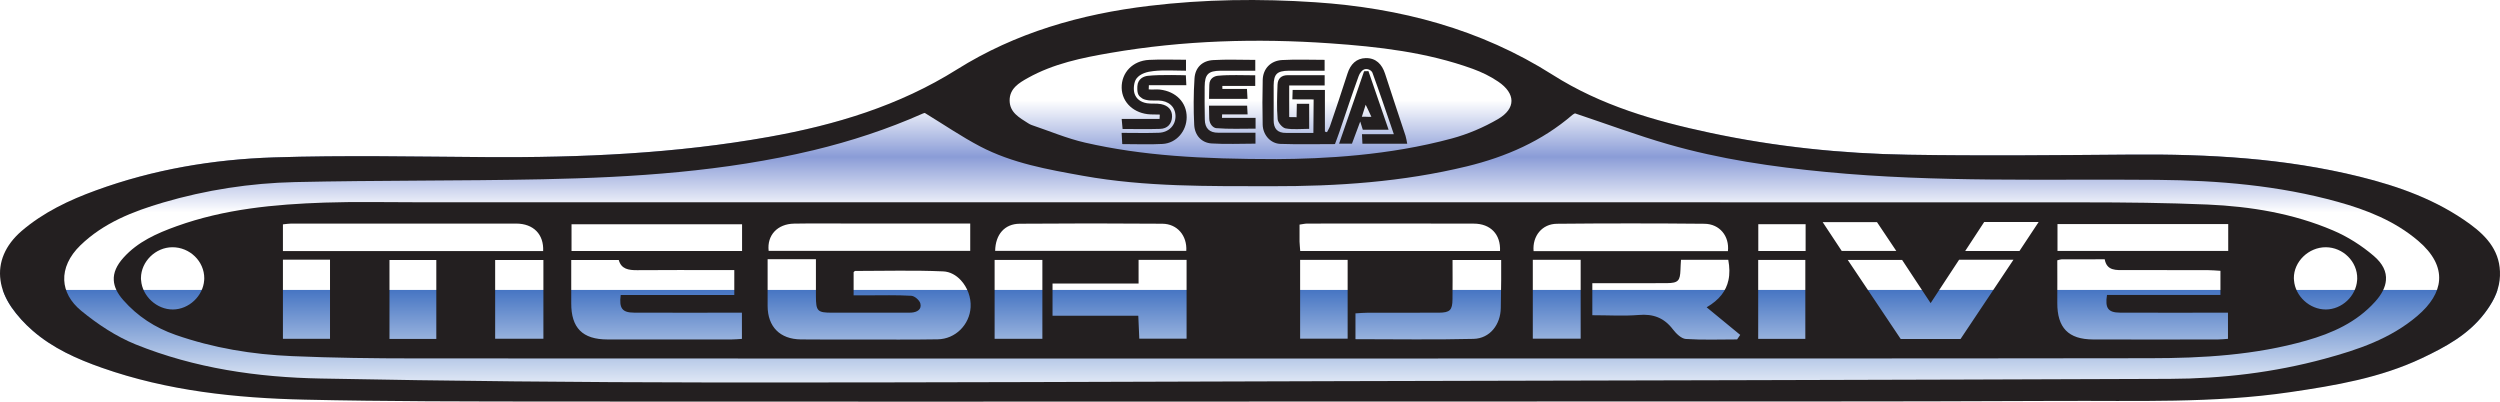
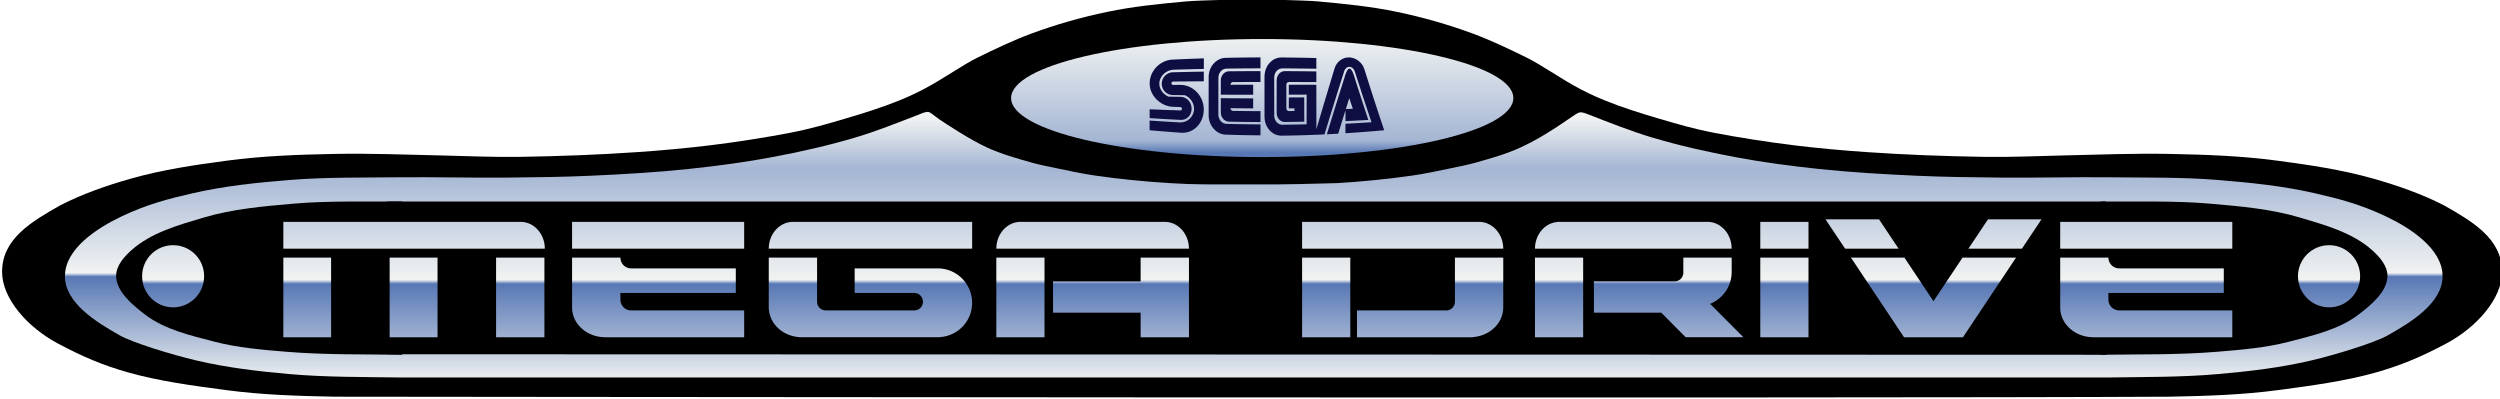
- <svg xmlns="http://www.w3.org/2000/svg" width="600" height="96.396" version="1.1" id="svg33">
-   <defs id="defs21">
-     <linearGradient id="a" x2="1" gradientTransform="matrix(0,-46.39146,46.39146,0,200,46.39177)" gradientUnits="userSpaceOnUse">
-       <stop offset="0" stop-color="#fff" id="stop2" />
-       <stop offset=".267" stop-color="#fff" id="stop4" />
-       <stop offset=".459" stop-color="#8a9cd7" id="stop6" />
-       <stop offset=".654" stop-color="#fff" id="stop8" />
-       <stop offset="1" stop-color="#fff" id="stop10" />
+ <svg xmlns="http://www.w3.org/2000/svg" version="1.1" id="Layer_1" x="0px" y="0px" width="566.932px" height="90.32px" viewBox="0 0 566.932 90.32" enable-background="new 0 0 566.932 90.32" xml:space="preserve">
+   <g>
+     <g id="layer3">
+       <g id="g7132">
+ 		</g>
+       <g id="g7132-3" transform="matrix(-1,0,0,1,572.246,1.3299167e-4)">
+         <path id="path6288-1-5" d="     M80.218,89.959c-8.256-0.161-16.444-0.408-24.631-1.503c-7.381-0.984-15.09-1.993-22.254-4.029     c-5.428-1.542-10.057-3.437-15.895-6.56C10.606,74.213,4.836,67.724,4.842,61.628c0.009-7.51,6.74-11.396,13.125-15.035     c5.015-2.585,10.609-4.529,16.037-6.073c7.162-2.034,14.406-3.098,21.787-4.083c8.185-1.094,16.168-1.369,24.424-1.533     c7.857-0.154,16.084,0.158,23.941,0.341c6.061,0.141,11.971,0.417,18.031,0.325c8.963-0.136,17.987-0.469,26.934-1.09     c5.355-0.373,10.818-0.862,16.148-1.512c6.055-0.736,12.965-1.829,18.1-2.821c5.135-0.994,8.492-2.026,12.68-3.248     c4.125-1.204,8.322-2.533,12.31-4.142c2.503-1.011,4.806-2.127,7.156-3.453c1.816-1.023,3.677-2.238,5.465-3.313     c1.684-1.014,3.26-2.046,5.022-2.91c4.022-1.968,8.088-3.931,12.291-5.48c5.604-2.066,11.256-3.669,17.103-4.896     c5.938-1.246,12.016-1.843,18.058-2.393c3.056-0.275,14.854-0.49,14.854-0.49s11.802,0.215,14.854,0.49     c6.042,0.548,12.119,1.146,18.058,2.393c5.847,1.228,11.498,2.829,17.103,4.896c4.202,1.551,8.269,3.515,12.291,5.48     c1.764,0.863,3.34,1.896,5.022,2.909c1.789,1.076,3.646,2.291,5.465,3.314c2.354,1.324,4.654,2.442,7.158,3.453     c3.985,1.607,8.184,2.938,12.31,4.142c4.187,1.222,7.543,2.254,12.679,3.248c5.135,0.993,12.044,2.085,18.1,2.821     c5.33,0.647,10.793,1.139,16.149,1.512c8.944,0.621,17.968,0.954,26.933,1.09c6.062,0.092,11.971-0.186,18.03-0.325     c7.858-0.183,16.084-0.495,23.943-0.341c8.256,0.164,16.238,0.439,24.424,1.533c7.381,0.986,14.624,2.049,21.787,4.083     c5.426,1.542,11.023,3.488,16.038,6.073c6.385,3.642,13.116,7.525,13.124,15.035c0.005,6.097-5.766,12.585-12.597,16.239     c-5.837,3.123-10.468,5.018-15.894,6.56c-7.164,2.036-14.874,3.045-22.255,4.029c-8.186,1.095-16.374,1.342-24.629,1.503     C496.397,89.959,151.142,90.368,80.218,89.959L80.218,89.959z" />
+       </g>
+     </g>
+     <g id="layer4">
+       <g id="g7132-3-9" transform="matrix(-0.7864431,0,0,0.7864431,465.5962,16.7987)">
+ 		</g>
+       <linearGradient id="path6288-1-5-9-9_1_" gradientUnits="userSpaceOnUse" x1="284.45" y1="-415.988" x2="284.45" y2="-475.994" gradientTransform="matrix(1 0 0 -1 -0.1348 -389.2554)">
+         <stop offset="0" style="stop-color:#F1F3F2" />
+         <stop offset="0.194" style="stop-color:#A4B5D3" />
+         <stop offset="0.586" style="stop-color:#F1F3F2" />
+         <stop offset="0.6" style="stop-color:#5878B5" />
+         <stop offset="1" style="stop-color:#F1F3F2" />
+       </linearGradient>
+       <path id="path6288-1-5-9-9" fill="url(#path6288-1-5-9-9_1_)" d="    M265.309,41.527c-5.688-0.354-11.369-0.9-17.009-1.721c-2.925-0.427-5.817-1.055-8.712-1.657c-1.859-0.387-3.73-0.742-5.561-1.257    c-3.459-0.974-6.947-1.953-10.215-3.45c-3.813-1.746-9.41-5.425-10.83-6.402c-1.42-0.979-1.996-1.67-2.604-1.671    c-0.753,0.024-1.433,0.39-2.233,0.697c-4.707,1.814-9.4,3.699-14.236,5.138c-6.178,1.835-12.483,3.243-18.816,4.436    c-6.262,1.178-12.591,2.008-18.928,2.676c-7.372,0.774-14.779,1.199-22.184,1.537c-6.226,0.285-12.458,0.354-18.69,0.415    c-8.47,0.083-16.94-0.155-25.411-0.062c-8.062,0.091-16.143-0.044-24.179,0.604c-7.37,0.596-14.771,1.353-21.977,3.007    c-5.555,1.275-10.329,2.483-16.251,5.306c-5.47,2.604-12.708,7.281-12.746,13.461c-0.038,6.116,7.126,10.469,12.45,13.479    c2.818,1.594,11.498,4.311,17.459,5.708c6.875,1.611,13.932,2.436,20.966,3.055c8.415,0.739,16.884,0.649,25.331,0.779h386.767    c8.446-0.13,16.916-0.04,25.33-0.779c7.034-0.619,14.092-1.44,20.967-3.055c5.961-1.397,14.641-4.114,17.459-5.708    c5.324-3.01,12.487-7.36,12.451-13.479c-0.039-6.18-7.275-10.854-12.746-13.461c-5.922-2.82-10.695-4.028-16.25-5.306    c-7.207-1.654-14.607-2.412-21.979-3.007c-8.033-0.647-16.115-0.514-24.176-0.604c-8.471-0.096-16.941,0.145-25.412,0.062    c-6.229-0.063-12.465-0.13-18.688-0.415c-7.406-0.338-14.813-0.762-22.185-1.537c-6.338-0.667-12.666-1.498-18.93-2.676    c-6.332-1.191-12.64-2.601-18.814-4.437c-4.836-1.438-9.528-3.319-14.237-5.137c-0.802-0.309-1.734-0.729-2.284-0.561    c-0.509,0.086-1.69,0.94-2.55,1.533c-3.455,2.379-7.021,4.656-10.832,6.402c-3.269,1.498-6.757,2.478-10.216,3.45    c-1.829,0.515-3.698,0.87-5.56,1.257c-2.896,0.604-5.788,1.23-8.714,1.657c-5.639,0.819-11.318,1.364-17.007,1.721    c-14.104,0.403-16.633,0.291-19.963,0.287C273.87,41.806,271.347,41.903,265.309,41.527L265.309,41.527z" />
+       <linearGradient id="path7243_1_" gradientUnits="userSpaceOnUse" x1="1.764" y1="261.543" x2="1.764" y2="259.414" gradientTransform="matrix(2.5123 0 0 -12.4474 281.8071 3263.649)">
+         <stop offset="0" style="stop-color:#F1F3F2" />
+         <stop offset="0.898" style="stop-color:#A4B5D3" />
+         <stop offset="1" style="stop-color:#5878B5" />
+       </linearGradient>
+       <path id="path7243" fill="url(#path7243_1_)" d="    M343.188,22.236c0,7.391-25.497,13.383-56.951,13.383c-31.451,0-56.949-5.992-56.949-13.383l0,0    c0-7.393,25.498-13.385,56.949-13.385C317.689,8.851,343.188,14.843,343.188,22.236z" />
+     </g>
+     <g id="layer7">
+       <path id="path6288-1-5-9-9-4" d="M91.21,80.453    c-8.445-0.129-17.579,0.039-26.329-0.688c-5.462-0.454-10.98-0.904-16.284-2.293c-5.424-1.419-11.206-2.718-15.668-6.11    c-2.922-2.225-6.594-5.285-6.594-8.827c0-2.274,1.791-4.304,3.475-5.805c4.464-3.979,10.615-5.685,16.348-7.388    c6.58-1.957,13.513-2.559,20.352-3.153c8.204-0.715,16.64-0.402,24.701-0.493" />
+       <path id="path6288-1-5-9-9-4-4" d="M476.417,80.453    c8.447-0.129,17.658,0.041,26.447-0.688c5.463-0.454,10.981-0.904,16.285-2.293c5.424-1.419,11.206-2.718,15.666-6.11    c2.926-2.225,6.596-5.285,6.596-8.827c0-2.274-1.791-4.304-3.476-5.805c-4.463-3.979-10.612-5.685-16.346-7.388    c-6.582-1.957-13.514-2.56-20.353-3.153c-8.242-0.718-16.759-0.402-24.82-0.493" />
+       <polygon id="rect7309" points="87.73,45.695 477.581,45.703 477.581,80.453 88.291,80.333   " />
+     </g>
+     <g id="path16-1">
+       <path fill="#0F0E43" d="M302.592,15.683c-0.369,1.215-0.74,2.438-1.108,3.667c-0.371,1.229-0.742,2.465-1.112,3.708    C300,24.3,299.63,25.546,299.259,26.8c-0.369,1.253-0.74,2.511-1.111,3.772c0.186-0.008,0.367-0.016,0.552-0.021    c0.183-0.008,0.364-0.016,0.55-0.022c0.183-0.009,0.364-0.017,0.548-0.025c0.184-0.008,0.367-0.017,0.551-0.024    c0.372-1.212,0.743-2.419,1.114-3.62c0.372-1.199,0.743-2.396,1.114-3.583c0.371-1.188,0.742-2.369,1.112-3.543    c0.371-1.174,0.742-2.341,1.113-3.5c0.04-0.158,0.103-0.308,0.18-0.438c0.078-0.132,0.173-0.248,0.278-0.343    c0.107-0.097,0.229-0.171,0.354-0.221c0.132-0.049,0.269-0.073,0.412-0.069c0.146,0.005,0.284,0.038,0.414,0.096    c0.129,0.057,0.252,0.139,0.356,0.239c0.107,0.101,0.204,0.221,0.281,0.354c0.078,0.133,0.138,0.283,0.18,0.44    c0.313,0.979,0.629,1.953,0.943,2.919c0.313,0.967,0.628,1.927,0.94,2.879c0.313,0.953,0.629,1.899,0.942,2.839    c0.313,0.938,0.629,1.869,0.942,2.794c-0.492,0.03-0.986,0.063-1.479,0.093c-0.492,0.03-0.984,0.061-1.479,0.089    c-0.492,0.027-0.984,0.056-1.479,0.083c-0.492,0.025-0.986,0.052-1.479,0.076c0,0.181,0,0.358,0,0.539c0,0.18,0,0.356,0,0.537    c0,0.179,0,0.357,0,0.538c0,0.18,0,0.358,0,0.539c0.733-0.047,1.469-0.097,2.2-0.148c0.732-0.051,1.468-0.105,2.199-0.162    c0.732-0.057,1.467-0.116,2.198-0.178c0.73-0.062,1.465-0.125,2.196-0.19c-0.37-1.093-0.741-2.199-1.111-3.315    c-0.371-1.117-0.74-2.245-1.111-3.386c-0.371-1.14-0.742-2.291-1.11-3.451c-0.371-1.162-0.743-2.333-1.114-3.517    c-0.106-0.392-0.271-0.757-0.485-1.093c-0.217-0.333-0.479-0.632-0.781-0.887c-0.301-0.253-0.641-0.46-1.006-0.609    c-0.364-0.15-0.758-0.24-1.166-0.259c-0.405-0.019-0.797,0.037-1.162,0.158c-0.362,0.119-0.7,0.303-1.002,0.539    c-0.299,0.237-0.563,0.526-0.776,0.858C302.866,14.906,302.7,15.28,302.592,15.683L302.592,15.683L302.592,15.683L302.592,15.683    L302.592,15.683z M305.206,24.725c0.063-0.207,0.129-0.415,0.192-0.622c0.064-0.207,0.13-0.414,0.194-0.62    c0.063-0.206,0.128-0.413,0.192-0.619c0.063-0.206,0.13-0.412,0.194-0.617c0.066,0.204,0.136,0.407,0.203,0.608    c0.067,0.204,0.136,0.406,0.202,0.607c0.068,0.202,0.136,0.404,0.204,0.606c0.066,0.201,0.135,0.403,0.202,0.604    c-0.132,0.005-0.265,0.009-0.396,0.013c-0.133,0.004-0.267,0.01-0.398,0.014s-0.266,0.008-0.396,0.012    S305.338,24.721,305.206,24.725z M304.88,17.639c-0.332,1.044-0.664,2.096-0.996,3.151c-0.331,1.059-0.663,2.12-0.994,3.188    c-0.332,1.067-0.664,2.144-0.998,3.222c-0.33,1.079-0.662,2.163-0.994,3.25c0.216-0.012,0.429-0.021,0.645-0.032    c0.214-0.011,0.428-0.021,0.642-0.032c0.216-0.013,0.431-0.022,0.646-0.036c0.214-0.013,0.428-0.023,0.643-0.037    c0.138-0.446,0.274-0.893,0.412-1.336c0.139-0.444,0.273-0.89,0.413-1.331c0.136-0.441,0.272-0.884,0.409-1.323    c0.137-0.44,0.272-0.881,0.412-1.319c0,0.206,0,0.411,0,0.616c0,0.206,0,0.411,0,0.616c0,0.204,0,0.409,0,0.614s0,0.411,0,0.616    c0.433-0.021,0.862-0.041,1.296-0.063c0.431-0.021,0.862-0.043,1.293-0.065c0.432-0.022,0.862-0.046,1.294-0.069    s0.861-0.048,1.294-0.073c-0.257-0.774-0.513-1.555-0.771-2.339c-0.257-0.783-0.513-1.572-0.77-2.365    c-0.256-0.794-0.513-1.593-0.769-2.396c-0.259-0.804-0.515-1.609-0.771-2.423c-0.039-0.135-0.097-0.334-0.172-0.557    c-0.073-0.225-0.164-0.471-0.267-0.7c-0.104-0.229-0.216-0.444-0.341-0.604c-0.121-0.158-0.254-0.26-0.392-0.265    c-0.138-0.004-0.271,0.09-0.395,0.242c-0.122,0.153-0.237,0.362-0.34,0.591c-0.103,0.229-0.189,0.475-0.266,0.697    C304.975,17.302,304.917,17.502,304.88,17.639L304.88,17.639L304.88,17.639L304.88,17.639L304.88,17.639L304.88,17.639    L304.88,17.639L304.88,17.639L304.88,17.639z M290.797,15.507c0.645,0.003,1.285,0.007,1.93,0.012    c0.644,0.005,1.283,0.012,1.928,0.019c0.643,0.006,1.284,0.015,1.928,0.021c0.645,0.008,1.285,0.019,1.929,0.026    c0-0.201-0.001-0.403-0.001-0.606c0-0.201,0-0.403,0-0.606s0-0.404,0-0.607c-0.001-0.203-0.001-0.404,0-0.607    c-0.658-0.017-1.315-0.031-1.975-0.045c-0.657-0.015-1.314-0.025-1.976-0.036c-0.655-0.011-1.313-0.021-1.973-0.026    c-0.659-0.009-1.315-0.015-1.976-0.02c-0.531-0.003-1.039,0.115-1.5,0.334c-0.463,0.217-0.877,0.534-1.226,0.928    c-0.351,0.394-0.632,0.861-0.827,1.382c-0.193,0.52-0.303,1.091-0.303,1.688c0,0.758,0,1.515,0,2.272c0,0.757,0,1.515,0,2.271    s0,1.515,0,2.272c0,0.757,0,1.516,0,2.271c-0.001,0.6,0.107,1.169,0.303,1.688c0.195,0.521,0.479,0.986,0.828,1.379    c0.348,0.392,0.762,0.708,1.227,0.925c0.459,0.217,0.969,0.333,1.5,0.326c0.658-0.008,1.316-0.02,1.977-0.03    c0.658-0.014,1.315-0.028,1.976-0.046c0.658-0.019,1.314-0.038,1.975-0.061c0.657-0.021,1.314-0.048,1.976-0.074    c0-0.944,0-1.89,0-2.834c-0.002-0.944-0.002-1.891-0.003-2.834c0.001-0.944,0-1.89,0-2.833s-0.001-1.89-0.001-2.833    c-0.521-0.001-1.041-0.002-1.563-0.002c-0.521-0.001-1.039-0.002-1.562-0.003c-0.52,0-1.039-0.001-1.559-0.001    c-0.521,0-1.041-0.001-1.563-0.001c0,0.188,0,0.377,0,0.564c0,0.188,0,0.377,0,0.565c0,0.188,0,0.378,0,0.565    c0.002,0.188,0,0.377,0,0.564c0.336,0,0.675-0.002,1.011-0.003s0.674-0.002,1.011-0.004c0.336-0.001,0.672-0.002,1.008-0.004    s0.672-0.004,1.008-0.006c0.001,0.562,0.001,1.122,0.001,1.683c0.001,0.562,0,1.121,0,1.683c0,0.561,0.001,1.121,0.001,1.681    c0,0.562,0.001,1.121,0.001,1.683c-0.459,0.013-0.916,0.022-1.376,0.033c-0.46,0.01-0.919,0.02-1.378,0.026    s-0.917,0.016-1.377,0.021c-0.459,0.007-0.918,0.013-1.377,0.018c-0.254,0.003-0.495-0.053-0.715-0.154    c-0.222-0.104-0.418-0.253-0.582-0.438c-0.165-0.187-0.302-0.408-0.394-0.654c-0.094-0.247-0.146-0.52-0.146-0.804    c0-0.724,0-1.446,0-2.168c0.001-0.724,0-1.445,0-2.168c0-0.724,0-1.446,0-2.17c0.001-0.723,0.001-1.445,0.001-2.168    c0-0.283,0.049-0.557,0.143-0.803c0.092-0.247,0.229-0.469,0.394-0.654c0.166-0.188,0.36-0.337,0.582-0.44    C290.301,15.562,290.542,15.504,290.797,15.507z M292.268,22.099c0,0.206,0,0.412,0,0.618c0,0.205,0,0.411,0,0.617    s0,0.412,0,0.618s0,0.412,0,0.619c0.106-0.001,0.215-0.002,0.321-0.003s0.214-0.001,0.32-0.003    c0.105-0.001,0.215-0.002,0.32-0.003s0.214-0.001,0.318-0.003c0,0.053,0.001,0.104,0,0.153c0,0.053,0.001,0.104,0.001,0.154    s0,0.104,0,0.152c0,0.054,0,0.104,0,0.155c-0.105,0.001-0.213,0.003-0.319,0.004c-0.105,0.001-0.215,0.002-0.32,0.003    c-0.106,0.001-0.214,0.002-0.32,0.003s-0.215,0.002-0.321,0.003c-0.076,0.001-0.147-0.017-0.215-0.047    c-0.066-0.029-0.126-0.076-0.177-0.131c-0.05-0.057-0.088-0.122-0.119-0.196c-0.026-0.073-0.042-0.153-0.042-0.239    c0-0.446,0-0.894,0-1.34s0-0.894-0.001-1.34c0-0.445,0-0.894,0-1.34c0-0.445,0-0.894,0-1.34c0.001-0.085,0.017-0.166,0.042-0.239    c0.03-0.073,0.068-0.141,0.119-0.196s0.109-0.102,0.177-0.133c0.065-0.03,0.138-0.049,0.216-0.048    c0.521,0.001,1.039,0.002,1.56,0.003c0.521,0,1.039,0.002,1.563,0.004c0.521,0.002,1.039,0.004,1.562,0.006    c0.521,0.002,1.039,0.004,1.56,0.007c0-0.202,0-0.403,0-0.605s0.001-0.403,0-0.605c0-0.203,0.001-0.405,0-0.606    c0-0.202,0-0.404,0-0.604c-0.597-0.009-1.191-0.016-1.791-0.021c-0.597-0.007-1.191-0.014-1.788-0.019s-1.192-0.011-1.791-0.015    c-0.597-0.004-1.191-0.008-1.789-0.012c-0.254-0.001-0.496,0.057-0.716,0.159c-0.22,0.104-0.418,0.254-0.585,0.439    c-0.167,0.187-0.301,0.407-0.395,0.655c-0.094,0.245-0.146,0.519-0.146,0.802c0,0.619,0,1.238,0,1.856c0,0.62,0,1.239,0,1.859    c-0.001,0.619-0.001,1.238,0,1.858c0.001,0.619,0,1.237,0,1.857c0,0.285,0.053,0.557,0.146,0.803    c0.094,0.247,0.228,0.468,0.395,0.653c0.168,0.187,0.366,0.335,0.586,0.438c0.221,0.103,0.463,0.157,0.717,0.154    c0.367-0.004,0.733-0.009,1.104-0.014c0.365-0.006,0.733-0.011,1.103-0.018c0.367-0.007,0.733-0.014,1.103-0.021    c0.367-0.007,0.735-0.016,1.104-0.023c0-0.459,0-0.917-0.001-1.377c0-0.459,0-0.919,0-1.378s0-0.918,0-1.378    c-0.001-0.459,0-0.918-0.001-1.377c-0.291,0.002-0.582,0.003-0.873,0.005c-0.289,0.002-0.582,0.003-0.871,0.005    c-0.291,0.003-0.582,0.004-0.873,0.005S292.559,22.098,292.268,22.099L292.268,22.099L292.268,22.099L292.268,22.099    L292.268,22.099z M278.13,15.557c0.644-0.008,1.285-0.017,1.929-0.021c0.644-0.007,1.284-0.013,1.928-0.019    c0.643-0.004,1.285-0.008,1.928-0.012c0.643-0.003,1.283-0.005,1.927-0.006c0-0.207,0-0.414,0-0.621s0-0.412,0-0.619    s0-0.413,0-0.621c0-0.207,0-0.414,0-0.62c-0.657,0.002-1.315,0.006-1.974,0.011c-0.657,0.005-1.315,0.012-1.973,0.021    c-0.658,0.008-1.315,0.017-1.975,0.027s-1.314,0.022-1.975,0.037c-0.531,0.011-1.039,0.144-1.5,0.369    c-0.461,0.227-0.875,0.548-1.224,0.938c-0.35,0.392-0.632,0.854-0.825,1.361c-0.195,0.509-0.307,1.063-0.306,1.646    c0,0.729,0,1.455,0,2.184s0,1.454-0.001,2.183c0,0.728,0,1.455,0,2.183c0,0.729,0,1.455-0.001,2.183    c0,0.583,0.108,1.14,0.304,1.649c0.193,0.514,0.478,0.979,0.825,1.375c0.349,0.396,0.765,0.727,1.226,0.958    c0.459,0.232,0.967,0.372,1.5,0.391c0.658,0.021,1.315,0.042,1.976,0.061c0.658,0.019,1.315,0.032,1.976,0.046    c0.656,0.013,1.314,0.023,1.975,0.031c0.658,0.009,1.316,0.015,1.975,0.019c0-0.207,0-0.414,0-0.619c0-0.207,0-0.414,0-0.62    c0-0.207,0.002-0.414,0.002-0.62c0-0.207,0-0.413,0-0.62c-0.644-0.002-1.285-0.007-1.929-0.014    c-0.644-0.006-1.287-0.015-1.929-0.024c-0.643-0.009-1.285-0.021-1.928-0.033c-0.645-0.014-1.287-0.028-1.93-0.045    c-0.253-0.007-0.492-0.07-0.713-0.18c-0.22-0.108-0.418-0.263-0.584-0.449c-0.166-0.188-0.3-0.411-0.393-0.655    c-0.094-0.244-0.146-0.512-0.146-0.792c0-0.701,0-1.401,0.001-2.104c0-0.701,0-1.401,0-2.104c0.001-0.701,0.001-1.401,0.001-2.104    s0.001-1.4,0-2.103c0-0.279,0.053-0.546,0.146-0.79c0.093-0.242,0.228-0.463,0.394-0.647c0.166-0.188,0.363-0.337,0.583-0.442    C277.635,15.619,277.877,15.561,278.13,15.557L278.13,15.557L278.13,15.557L278.13,15.557L278.13,15.557z M284.184,21.486    c0-0.189,0-0.379,0-0.567c0-0.189,0-0.379,0.002-0.566c0-0.188,0-0.379,0-0.567s0-0.378,0-0.566c-0.43,0-0.855,0-1.285,0    s-0.856,0.001-1.285,0.001c-0.428,0-0.855,0.001-1.283,0.001s-0.855,0-1.285,0.001c0-0.085,0.016-0.165,0.042-0.238    c0.028-0.073,0.069-0.139,0.119-0.194c0.05-0.057,0.108-0.102,0.175-0.132c0.066-0.031,0.141-0.05,0.215-0.051    c0.521-0.001,1.04-0.002,1.561-0.004c0.521,0,1.041-0.001,1.562-0.003c0.521,0,1.04-0.001,1.562-0.002    c0.521,0,1.039-0.001,1.561-0.001c-0.001-0.206-0.001-0.413-0.001-0.618c0.001-0.207,0.001-0.413,0.001-0.62    c0-0.206,0-0.412,0-0.618s0-0.412,0-0.618c-0.597,0.001-1.191,0.002-1.789,0.005c-0.597,0.002-1.191,0.006-1.79,0.01    c-0.597,0.004-1.192,0.007-1.791,0.013c-0.597,0.004-1.192,0.011-1.788,0.017c-0.254,0.003-0.494,0.063-0.715,0.167    c-0.22,0.104-0.417,0.256-0.583,0.441c-0.167,0.188-0.301,0.404-0.394,0.647c-0.094,0.243-0.146,0.511-0.146,0.79    c0,0.271,0,0.541,0,0.813c0,0.271,0,0.541,0,0.812s0,0.541,0,0.813c0,0.271,0,0.54,0,0.812c0.612,0.004,1.226,0.009,1.835,0.011    c0.611,0.003,1.225,0.006,1.834,0.009c0.611,0.003,1.225,0.004,1.836,0.006C282.962,21.483,283.572,21.485,284.184,21.486    L284.184,21.486L284.184,21.486L284.184,21.486L284.184,21.486z M284.184,22.312c0,0.188,0,0.379,0,0.567c0,0.189,0,0.379,0,0.567    s0.002,0.378,0,0.567c0,0.188,0.002,0.378,0,0.565c-0.429-0.002-0.855-0.004-1.285-0.008c-0.429-0.003-0.855-0.008-1.283-0.012    s-0.856-0.009-1.285-0.014c-0.428-0.005-0.855-0.01-1.285-0.016c0,0.085,0.016,0.165,0.042,0.238    c0.028,0.074,0.069,0.142,0.119,0.197c0.049,0.056,0.108,0.103,0.175,0.134c0.066,0.032,0.141,0.051,0.215,0.052    c0.521,0.007,1.04,0.014,1.561,0.02c0.521,0.007,1.041,0.012,1.563,0.017c0.52,0.005,1.04,0.009,1.563,0.012    c0.52,0.003,1.039,0.005,1.561,0.007c0,0.206,0,0.413,0,0.619s0,0.412,0,0.618s0,0.412,0,0.618s0,0.412,0,0.619    c-0.597-0.002-1.191-0.007-1.79-0.012c-0.598-0.005-1.192-0.012-1.791-0.02c-0.598-0.009-1.192-0.02-1.791-0.028    c-0.597-0.01-1.192-0.022-1.79-0.037c-0.253-0.006-0.492-0.068-0.713-0.177c-0.22-0.108-0.417-0.264-0.583-0.45    c-0.166-0.188-0.3-0.408-0.394-0.653c-0.092-0.245-0.145-0.514-0.145-0.793c0-0.271,0-0.541,0-0.812s0-0.541,0-0.812    c0-0.271,0-0.542,0-0.813s0-0.542,0-0.813c0.612,0.006,1.225,0.012,1.835,0.017c0.611,0.005,1.224,0.009,1.834,0.013    c0.612,0.003,1.226,0.008,1.835,0.011C282.961,22.308,283.572,22.311,284.184,22.312L284.184,22.312L284.184,22.312    L284.184,22.312L284.184,22.312L284.184,22.312L284.184,22.312L284.184,22.312L284.184,22.312z M265.324,24.97    c-0.385-0.016-0.771-0.03-1.155-0.045c-0.386-0.017-0.771-0.032-1.153-0.049c-0.388-0.016-0.771-0.032-1.156-0.049    c-0.383-0.017-0.771-0.034-1.154-0.051c0,0.167,0,0.335,0,0.503s0,0.335,0,0.503s0,0.335,0,0.503s0,0.335,0,0.502    c0.588,0.038,1.176,0.074,1.763,0.109c0.587,0.036,1.177,0.07,1.765,0.104c0.588,0.034,1.176,0.066,1.764,0.098    s1.176,0.063,1.764,0.091c0.008,0,0.016,0.001,0.021,0.001c0.009,0,0.016,0.001,0.022,0.001s0.017,0,0.022,0.002    c0.008,0,0.016,0.001,0.023,0.001c0.33,0.003,0.646-0.063,0.93-0.188c0.285-0.127,0.543-0.31,0.758-0.538    c0.216-0.229,0.389-0.507,0.509-0.813c0.12-0.308,0.188-0.646,0.188-1.006c0-0.365-0.069-0.716-0.194-1.036    c-0.125-0.319-0.306-0.609-0.53-0.854c-0.223-0.244-0.488-0.44-0.785-0.579c-0.296-0.138-0.621-0.216-0.964-0.222    c-0.231-0.003-0.464-0.006-0.694-0.01c-0.232-0.003-0.465-0.007-0.696-0.011c-0.232-0.003-0.464-0.007-0.696-0.01    c-0.23-0.003-0.463-0.007-0.693-0.012c-0.281-0.114-0.553-0.272-0.801-0.467c-0.248-0.193-0.472-0.421-0.66-0.676    c-0.189-0.255-0.346-0.536-0.453-0.836c-0.105-0.299-0.166-0.617-0.166-0.947c0-0.424,0.097-0.831,0.268-1.204    c0.171-0.371,0.415-0.709,0.712-0.999c0.297-0.288,0.646-0.525,1.024-0.695c0.38-0.169,0.789-0.271,1.207-0.283    c0.574-0.019,1.146-0.033,1.721-0.05c0.574-0.017,1.146-0.031,1.721-0.046c0.574-0.016,1.146-0.028,1.721-0.041    c0.574-0.014,1.146-0.025,1.722-0.037c0-0.199,0-0.397,0-0.599c0-0.198,0-0.398,0-0.6c0-0.199,0-0.398,0-0.599    c0-0.201,0-0.398,0-0.601c-0.597,0.02-1.193,0.039-1.79,0.062c-0.596,0.021-1.193,0.044-1.79,0.067    c-0.597,0.022-1.192,0.048-1.79,0.075c-0.598,0.025-1.193,0.053-1.789,0.082c-0.709,0.033-1.383,0.218-1.997,0.514    c-0.612,0.297-1.167,0.707-1.631,1.196c-0.465,0.489-0.84,1.059-1.101,1.682c-0.26,0.622-0.402,1.299-0.402,2.003    c0,0.707,0.154,1.381,0.432,1.998c0.276,0.617,0.676,1.181,1.163,1.661c0.486,0.48,1.063,0.882,1.692,1.167    c0.632,0.287,1.316,0.458,2.025,0.481c0-0.002,0-0.004,0-0.006s0-0.005,0-0.007c0-0.003,0-0.005,0-0.008c0-0.001,0-0.003,0-0.005    c0,0.002,0.002,0.004,0.004,0.006s0.002,0.004,0.004,0.008c0,0.002,0.002,0.004,0.004,0.006c0,0.002,0.002,0.004,0.002,0.006    c0.137,0.005,0.271,0.01,0.41,0.014c0.135,0.004,0.271,0.009,0.407,0.013c0.138,0.005,0.273,0.009,0.41,0.013    c0.136,0.005,0.272,0.01,0.409,0.014c0.049,0.001,0.098,0.014,0.141,0.033c0.043,0.021,0.084,0.051,0.116,0.085    c0.033,0.036,0.062,0.079,0.079,0.125c0.02,0.047,0.029,0.099,0.029,0.152c0,0.053-0.012,0.104-0.03,0.149    c-0.021,0.045-0.045,0.087-0.079,0.12s-0.072,0.062-0.117,0.079c-0.043,0.019-0.091,0.026-0.141,0.024    c-0.195-0.008-0.391-0.015-0.586-0.021c-0.195-0.009-0.391-0.016-0.586-0.022c-0.195-0.006-0.391-0.014-0.586-0.021    C265.714,24.986,265.52,24.977,265.324,24.97L265.324,24.97L265.324,24.97L265.324,24.97L265.324,24.97L265.324,24.97    L265.324,24.97L265.324,24.97L265.324,24.97z M268.359,18.473c0.387-0.003,0.771-0.007,1.158-0.011    c0.387-0.003,0.771-0.006,1.157-0.009c0.388-0.003,0.772-0.006,1.159-0.009c0.385-0.003,0.771-0.007,1.158-0.009    c0-0.184,0-0.365,0-0.548c0-0.184,0-0.367,0-0.55s0-0.366,0-0.549c0-0.182,0-0.365,0-0.548c-0.59,0.01-1.178,0.021-1.766,0.031    c-0.591,0.012-1.18,0.022-1.768,0.036c-0.589,0.014-1.178,0.025-1.766,0.041c-0.59,0.016-1.178,0.028-1.767,0.044    c-0.008,0-0.016,0.001-0.022,0c-0.008,0-0.017,0-0.023,0.001c-0.008,0-0.016,0-0.023,0c-0.006,0-0.017,0-0.022,0    c-0.331,0.021-0.646,0.108-0.933,0.251c-0.285,0.143-0.541,0.337-0.756,0.569c-0.215,0.233-0.39,0.507-0.51,0.81    c-0.119,0.299-0.186,0.623-0.186,0.966c0,0.352,0.068,0.684,0.193,0.986s0.308,0.578,0.53,0.811    c0.226,0.231,0.491,0.421,0.788,0.555c0.296,0.132,0.623,0.209,0.965,0.214c0.232,0.002,0.465,0.006,0.696,0.008    c0.231,0.003,0.463,0.006,0.694,0.009s0.465,0.006,0.697,0.008c0.23,0.002,0.463,0.005,0.693,0.008    c0.281,0.117,0.553,0.28,0.799,0.481c0.248,0.2,0.473,0.439,0.661,0.708s0.345,0.565,0.45,0.884    c0.105,0.317,0.166,0.657,0.166,1.006c0,0.45-0.098,0.876-0.268,1.259c-0.17,0.384-0.416,0.723-0.711,1.004    c-0.298,0.278-0.646,0.499-1.025,0.644c-0.381,0.145-0.791,0.212-1.209,0.188c-0.572-0.031-1.145-0.063-1.717-0.097    c-0.572-0.032-1.146-0.066-1.718-0.104c-0.573-0.034-1.146-0.071-1.718-0.108c-0.57-0.038-1.145-0.076-1.716-0.116    c0,0.184,0,0.366,0,0.55s0,0.366,0,0.549c0,0.184,0,0.367,0,0.55s0,0.365,0,0.549c0.595,0.054,1.19,0.105,1.784,0.155    c0.596,0.052,1.19,0.101,1.787,0.146c0.595,0.049,1.19,0.095,1.785,0.139c0.597,0.044,1.191,0.087,1.789,0.128    c0.707,0.05,1.383-0.061,1.998-0.3c0.614-0.242,1.17-0.616,1.635-1.096c0.465-0.479,0.843-1.063,1.104-1.721    c0.262-0.658,0.404-1.391,0.405-2.162c0-0.771-0.155-1.511-0.433-2.182c-0.277-0.672-0.676-1.274-1.164-1.78    c-0.486-0.504-1.063-0.909-1.694-1.188c-0.632-0.279-1.318-0.429-2.027-0.425c0,0.002,0,0.004,0,0.008c0,0.002,0,0.006,0,0.008    c0,0.003,0,0.005,0,0.007c0,0.003,0,0.006,0,0.009c-0.001-0.002-0.003-0.005-0.004-0.008c-0.001-0.002-0.003-0.005-0.004-0.007    c-0.002-0.002-0.004-0.005-0.005-0.007s-0.004-0.006-0.004-0.008c-0.137,0-0.271,0.001-0.409,0.001    c-0.136,0.001-0.271,0.001-0.408,0.002c-0.136,0-0.272,0.002-0.407,0.002c-0.138,0.001-0.272,0.001-0.408,0.002    c-0.051,0-0.102-0.01-0.146-0.028c-0.044-0.02-0.083-0.046-0.114-0.08c-0.033-0.033-0.061-0.075-0.078-0.121    c-0.019-0.047-0.028-0.096-0.028-0.149c0-0.052,0.01-0.102,0.028-0.146c0.019-0.046,0.045-0.087,0.078-0.122    c0.031-0.035,0.07-0.063,0.114-0.083c0.043-0.021,0.093-0.031,0.144-0.031c0.195-0.002,0.391-0.005,0.584-0.007    c0.195-0.002,0.392-0.004,0.586-0.006c0.195-0.003,0.391-0.006,0.586-0.008C267.97,18.477,268.166,18.475,268.359,18.473    L268.359,18.473L268.359,18.473L268.359,18.473L268.359,18.473L268.359,18.473L268.359,18.473L268.359,18.473L268.359,18.473z" />
+     </g>
+     <linearGradient id="rect7344_1_" gradientUnits="userSpaceOnUse" x1="284.853" y1="-415.7" x2="284.853" y2="-480.576" gradientTransform="matrix(1 0 0 -1 -1.1348 -390.2554)">
+       <stop offset="0" style="stop-color:#F1F3F2" />
+       <stop offset="0.194" style="stop-color:#A4B5D3" />
+       <stop offset="0.586" style="stop-color:#F1F3F2" />
+       <stop offset="0.6" style="stop-color:#5878B5" />
+       <stop offset="1" style="stop-color:#F1F3F2" />
    </linearGradient>
-     <linearGradient id="b" x2="1" gradientTransform="matrix(0,-17.87254,17.87254,0,200.0207,64.26431)" gradientUnits="userSpaceOnUse">
-       <stop offset="0" stop-color="#fff" id="stop13" />
-       <stop offset="1" stop-color="#4675c3" id="stop15" />
-     </linearGradient>
-     <clipPath id="c">
-       <path d="M 0,82.668 H 514.55 V 0 H 0 Z" id="path18" />
-     </clipPath>
-   </defs>
-   <g id="g44" transform="scale(1.5)">
-     <path id="path23" d="m 183.867,0.938 c -10.946,1.306 -21.386,4.299 -30.746,10.168 -9.289,5.83 -19.465,8.885 -30.068,10.791 -14.934,2.673 -30.031,3.342 -45.181,3.241 -11.374,-0.07 -22.746,-0.319 -34.104,0.047 -9.678,0.318 -19.232,1.927 -28.405,5.27 -4.306,1.563 -8.403,3.506 -11.902,6.499 -2.635,2.27 -3.786,5.03 -3.381,7.891 0.07,0.512 0.194,1.025 0.365,1.547 H 399.597 c 0.155,-0.498 0.272,-1.011 0.342,-1.547 0.032,-0.234 0.047,-0.475 0.055,-0.716 0.003,-0.096 0.005,-0.19 0.006,-0.284 v -0.131 c -0.026,-3.516 -2.086,-5.881 -4.787,-7.849 -5.309,-3.879 -11.373,-6.04 -17.655,-7.595 -11.994,-2.962 -24.215,-3.637 -36.521,-3.537 -11.894,0.093 -23.796,0.218 -35.689,0.023 -10.698,-0.171 -21.332,-1.283 -31.795,-3.522 -8.792,-1.873 -17.398,-4.353 -25.133,-9.266 C 236.86,4.631 224.018,1.273 210.484,0.363 206.969,0.127 203.457,0 199.946,0 194.582,0 189.223,0.295 183.867,0.938" style="fill:url(#a)" />
-     <path id="path25" d="m 0.445,46.392 c 0.302,0.917 0.762,1.842 1.384,2.751 0.948,1.377 2.121,2.651 3.381,3.748 3.234,2.829 7.129,4.562 11.117,5.962 10.488,3.693 21.425,4.843 32.441,5.093 13.114,0.295 26.237,0.288 39.358,0.302 37.245,0.031 74.489,0.008 111.74,0.008 v -0.016 h 46.029 c 7.547,-0.003 15.094,-0.002 22.64,-0.002 20.279,0.002 40.561,0.005 60.843,-0.092 2.324,-0.012 4.649,-0.005 6.976,0.002 10.042,0.031 20.091,0.061 30.088,-1.409 7.23,-1.065 14.397,-2.27 21.083,-5.441 3.746,-1.781 7.37,-3.732 9.966,-7.122 0.902,-1.174 1.664,-2.41 2.106,-3.785 H 0.445 Z" style="fill:url(#b)" />
-     <g id="g31" transform="matrix(0.7773783,0,0,-0.7773783,-1.0862693e-6,64.26431)" clip-path="url(#c)" style="fill:#231f20">
-       <path id="path27" d="m 497.542,17.651 c -5.55,-4.73 -12.24,-6.96 -19.08,-8.82 -10.42,-2.83 -21.09,-4.1 -31.86,-4.14 -56.83,-0.22 -113.66,-0.33 -170.5,-0.47 -43.42,-0.11 -86.85,-0.32 -130.27,-0.27 -26.61,0.03 -53.22,0.29 -79.83,0.81 -13.02,0.24 -25.91,2.11 -38.08,7.02 -4.02,1.63 -7.83,4.15 -11.19,6.91 -2.26,1.85 -3.41,4.04 -3.51,6.29 -0.11,2.44 1.02,4.95 3.31,7.18 4.78,4.63 10.81,6.99 17.03,8.82 8.85,2.6 17.95,4 27.13,4.21 17.01,0.38 34.03,0.23 51.03,0.58 18.71,0.39 37.36,1.59 55.66,5.97 7.75,1.86 15.28,4.33 22.56,7.56 0.16,0.07 0.34,0.11 0.4,0.12 3.95,-2.41 7.54,-4.87 11.37,-6.88 6.64,-3.48 13.98,-4.76 21.27,-6.07 12.8,-2.29 25.72,-2.11 38.65,-2.13 13.58,-0.03 27.03,0.87 40.28,4.09 8.04,1.96 15.43,5.17 21.76,10.62 0.2,0.17 0.46,0.27 0.51,0.28 6.61,-2.21 12.84,-4.54 19.22,-6.37 10.61,-3.05 21.49,-4.64 32.47,-5.69 22.67,-2.18 45.42,-1.42 68.14,-1.62 12.54,-0.11 24.99,-1.15 37.13,-4.52 5.99,-1.66 11.75,-3.93 16.57,-8.03 3.08,-2.62 4.5,-5.37 4.3,-8.12 -0.18,-2.48 -1.68,-4.95 -4.47,-7.33 m -285.99,48.97 c 5.3,2.96 11.17,4.16 17.06,5.17 14.96,2.57 30.03,3.01 45.13,1.96 9.96,-0.69 19.89,-1.82 29.37,-5.25 1.84,-0.67 3.65,-1.54 5.26,-2.64 3.59,-2.44 3.68,-5.52 -0.05,-7.7 -2.95,-1.72 -6.22,-3.11 -9.52,-4 -12.96,-3.51 -26.26,-4.18 -36,-4.24 -15.67,0 -27.68,0.7 -39.47,3.39 -3.75,0.86 -7.34,2.39 -10.99,3.62 -0.26,0.09 -0.5,0.22 -0.73,0.37 -1.77,1.14 -3.78,2.18 -3.81,4.65 -0.03,2.49 1.92,3.65 3.75,4.67 m 296.84,-30.09 c -6.83,4.99 -14.63,7.77 -22.71,9.77 -15.43,3.81 -31.15,4.68 -46.98,4.55 -15.3,-0.12 -30.61,-0.28 -45.91,-0.03 -13.76,0.22 -27.44,1.65 -40.9,4.53 -11.31,2.41 -22.38,5.6 -32.33,11.92 -14.87,9.44 -31.39,13.76 -48.8,14.93 -11.43,0.77 -22.84,0.63 -34.24,-0.74 -14.08,-1.68 -27.51,-5.53 -39.55,-13.08 -11.95,-7.5 -25.04,-11.43 -38.68,-13.88 -19.21,-3.44 -38.63,-4.3 -58.12,-4.17 -14.63,0.09 -29.26,0.41 -43.87,-0.06 -12.45,-0.41 -24.74,-2.48 -36.54,-6.78 -5.54,-2.01 -10.81,-4.51 -15.31,-8.36 -3.39,-2.92 -4.87,-6.47 -4.35,-10.15 0.25,-1.83 1,-3.7 2.25,-5.53 1.22,-1.77 2.73,-3.41 4.35,-4.82 4.16,-3.64 9.17,-5.87 14.3,-7.67 13.49,-4.75 27.56,-6.23 41.73,-6.55 16.87,-0.38 33.75,-0.37 50.63,-0.39 47.91,-0.04 95.82,-0.01 143.74,-0.01 v 0.02 h 59.21 c 35.79,0.02 71.59,-0.05 107.39,0.12 15.9,0.08 31.84,-0.52 47.68,1.81 9.3,1.37 18.52,2.92 27.12,7 4.82,2.29 9.48,4.8 12.82,9.16 1.58,2.06 2.83,4.27 3.15,6.86 0.04,0.3 0.06,0.61 0.07,0.92 0.18,4.82 -2.54,8 -6.15,10.63" />
-       <path id="path29" d="m 280.292,58.631 c 0.26,0.82 0.79,2.48 0.79,2.48 0,0 0.834,-1.69 1.174,-2.48 -0.66,-0.06 -1.284,0.06 -1.964,0 m 1.36,9.4 -0.9,-0.03 c -1.69,-4.91 -3.38,-9.81 -5.14,-14.9 h 2.65 c 0.54,1.44 1.05,2.81 1.7,4.55 0.26,-0.82 0.4,-1.27 0.53,-1.69 h 5.31 c -1.43,4.16 -2.79,8.11 -4.15,12.07 m 7.63,-13.3 c -1.4,4.26 -2.84,8.5 -4.21,12.77 -0.64,1.97 -1.89,3.24 -3.96,3.21 -1.96,-0.04 -3.16,-1.27 -3.77,-3.18 -1.15,-3.62 -2.38,-7.22 -3.6,-10.82 -0.15,-0.43 -0.41,-0.83 -0.62,-1.25 -0.14,0.05 -0.29,0.08 -0.43,0.12 v 8.58 h -6.64 l -0.057,-1.941 4.377,-0.019 c 0,0 -0.05,-4.57 -0.05,-6.89 -1.96,0 -3.78,0.02 -5.6,0 -1.8,-0.03 -2.59,0.87 -2.58,2.64 0.03,2.38 -0.01,4.76 0,7.15 0.03,2.32 0.7,2.98 3.07,3.01 2.44,0.02 4.87,0 7.42,0 v 2.24 c -3.05,0 -5.9,0.12 -8.74,-0.04 -2.39,-0.13 -3.95,-1.81 -4,-4.1 -0.08,-3.07 -0.08,-6.13 -0.01,-9.19 0.05,-2.12 1.61,-3.9 3.65,-3.97 3.73,-0.13 7.47,-0.04 11.23,-0.04 0.33,0.9 0.63,1.66 0.89,2.43 1.32,3.85 2.59,7.72 3.98,11.55 0.21,0.6 0.73,1.387 1.42,1.46 0.672,0.071 1.28,-0.37 1.43,-0.77 1.48,-4.05 2.85,-8.14 4.4,-12.64 h -6.56 c 0.04,-0.84 0.06,-1.35 0.09,-1.95 h 9.22 c -0.13,0.63 -0.19,1.15 -0.35,1.64 m -16.64,10.34 v 2.12 c -2.69,0 -5.13,-0.02 -7.57,0 -1.33,0.02 -2.08,-0.69 -2.13,-1.94 -0.09,-2.36 -0.18,-4.75 0.02,-7.1 0.05,-0.71 0.97,-1.78 1.63,-1.91 1.54,-0.28 3.17,-0.09 4.86,-0.09 v 5.15 h -2.54 c 0,-1.11 -0.05,-1.62 -0.05,-2.77 -0.55,0.09 -1,-0.03 -1.52,0.05 v 6.49 z m -21.13,-6.66 c 0,0.24 0.01,0.47 0.02,0.71 h 5.25 c -0.04,0.78 -0.07,1.28 -0.1,1.8 h -7.85 c 0,-1 0.05,-1.828 0.05,-2.6 0,-1.268 0.89,-1.99 1.44,-2.03 2.66,-0.22 5.35,-0.1 8.1,-0.1 v 2.22 z m 6.84,8.76 c -2.66,0 -5.17,0.14 -7.65,-0.09 -0.67,-0.06 -1.8,-0.465 -1.8,-1.91 0,-0.713 -0.06,-1.7 -0.06,-2.85 h 7.92 c -0.04,0.72 -0.07,1.26 -0.11,2.04 h -5.06 c 0,0.21 0,0.42 -0.01,0.62 h 6.77 z m -7.59,-11.82 c -1.86,-0.02 -2.77,0.93 -2.79,2.73 -0.04,2.24 -0.05,4.49 -0.03,6.73 0.02,2.56 0.74,3.28 3.26,3.3 2.36,0.02 4.72,0 7.16,0 v 2.23 c -2.99,0 -5.84,0.13 -8.67,-0.04 -2.24,-0.13 -3.7,-1.53 -3.84,-3.78 -0.21,-3.17 -0.22,-6.38 -0.06,-9.56 0.11,-2.16 1.53,-3.69 3.58,-3.82 2.96,-0.19 5.94,-0.04 9.03,-0.04 v 2.25 c -2.64,0 -5.14,0.01 -7.64,0 m -12.04,8.88 c -0.77,0.09 -1.534,-0.059 -2.294,0.041 0.01,0.2 0.014,0.649 0.034,0.859 h 7.71 c -0.04,0.87 -0.1,2.04 -0.1,2.04 0,0 -5.29,0.18 -7.83,-0.11 -0.83,-0.09 -2.069,-0.602 -2.15,-2.15 -0.086,-1.657 0.273,-2.014 1.023,-2.514 0.366,-0.244 1.077,-0.366 1.467,-0.396 0.61,-0.05 1.22,-0.01 1.84,-0.02 2.09,-0.05 3.46,-1.26 3.52,-3.13 0.07,-1.92 -1.33,-3.43 -3.43,-3.51 -2.49,-0.09 -4.99,-0.02 -7.66,-0.02 0.05,-0.92 0.09,-1.55 0.13,-2.31 2.9,0 5.61,-0.12 8.31,0.03 2.83,0.16 4.94,2.64 4.95,5.5 0.02,3.03 -2.19,5.31 -5.52,5.69 m -4.83,2.25 c -0.522,-0.696 -0.677,-2.231 -0.37,-3.12 0.359,-1.04 1.227,-1.732 2.577,-1.948 0.888,-0.142 1.94,0.008 2.86,-0.172 1.42,-0.28 2.323,-1.15 2.273,-2.61 -0.06,-1.46 -0.94,-2.45 -2.46,-2.49 -2.51,-0.08 -5.02,-0.02 -7.72,-0.02 -0.07,0.68 -0.12,1.23 -0.19,2.07 h 7.8 c 0.03,0.21 0.027,0.684 0.047,0.894 -0.727,0 -1.247,0.006 -1.897,0.036 -3.38,0.14 -5.89,2.43 -5.95,5.46 -0.06,3.13 2.25,5.59 5.64,5.76 2.49,0.13 4.99,0.03 7.6,0.03 v -2.26 c -2.25,0 -4.49,0.18 -6.69,-0.07 -1.24,-0.13 -2.703,-0.472 -3.52,-1.56 m 244.82,-47.51 c -3.35,-0.01 -6.32,2.75 -6.56,6.01 -0.02,0.14 -0.03,0.28 -0.03,0.42 -0.03,3.42 3.04,6.39 6.57,6.38 3.56,-0.01 6.54,-2.98 6.47,-6.47 0,-0.11 -0.01,-0.22 -0.02,-0.33 -0.23,-3.26 -3.12,-5.99 -6.43,-6.01 m -20.15,-6.04 c -0.62,-0.04 -1.33,-0.13 -2.04,-0.13 -8.57,-0.01 -17.15,-0.03 -25.71,0 -5.11,0.02 -7.4,2.4 -7.38,7.56 0.01,1.54 0.01,3.07 0.01,4.62 -0.01,1.37 -0.01,2.74 -0.01,4.11 0.39,0.09 0.65,0.2 0.9,0.2 2.86,0.02 5.72,0.01 8.86,0.01 0.43,-2.41 2.35,-2.23 4.22,-2.22 5.65,0.01 11.29,0 16.94,-0.01 0.86,0 1.73,-0.09 2.66,-0.14 v -4.97 h -23.35 c -0.44,-2.74 0.25,-3.62 2.66,-3.64 6.46,-0.03 12.93,-0.01 19.39,-0.01 h 2.85 z m -55.04,-0.03 h -12.32 c -2.66,3.98 -5.33,7.97 -8.09,12.08 -0.93,1.38 -1.86,2.78 -2.81,4.19 h 11.19 c 0.89,-1.35 1.81,-2.74 2.76,-4.19 0.99,-1.5 2.02,-3.06 3.11,-4.7 1.07,1.62 2.08,3.17 3.08,4.7 0.93,1.42 1.85,2.82 2.78,4.23 h 11.19 c -0.95,-1.43 -1.89,-2.84 -2.82,-4.23 -2.74,-4.09 -5.4,-8.07 -8.07,-12.08 m -31.95,0.02 h -9.7 v 16.25 h 9.7 z m -14.04,-0.11 c -3.52,0 -7.04,-0.14 -10.55,0.09 -0.94,0.07 -2,1.11 -2.66,1.97 -1.81,2.39 -4.06,3.23 -7.04,2.97 -3.1,-0.25 -6.23,-0.05 -9.55,-0.05 v 6.59 h 10.03 c 1.76,0 3.53,0 5.3,0.01 1.22,0.01 1.91,0.14 2.31,0.59 0.35,0.39 0.46,1.05 0.5,2.12 0.01,0.66 0.07,1.32 0.11,2.09 h 9.73 c 0.28,-1.52 0.32,-2.92 0.03,-4.21 -0.47,-2.17 -1.84,-4.02 -4.48,-5.56 2.45,-2.01 4.68,-3.85 6.91,-5.68 -0.21,-0.31 -0.43,-0.62 -0.64,-0.93 m -32.2,0.15 h -9.85 v 16.24 h 9.85 z m -16.44,6.33 c -0.05,-3.44 -2.24,-6.29 -5.61,-6.37 -8.01,-0.2 -16.03,-0.06 -24.3,-0.06 v 5.31 c 0.89,0.05 1.68,0.13 2.47,0.13 4.9,0.01 9.79,-0.01 14.7,0.01 2.27,0.02 2.78,0.52 2.8,2.75 0.01,1.3 0.02,2.6 0.02,3.92 0,1.36 -0.01,2.74 -0.01,4.17 h 10.01 c 0,-1.36 0.01,-2.75 0,-4.14 v -0.03 c -0.02,-1.89 -0.05,-3.79 -0.08,-5.69 m -31.52,-6.33 h -9.78 v 16.22 h 9.78 z m -33.15,0 h -9.73 c -0.06,1.51 -0.13,2.97 -0.21,4.72 h -17.65 v 6.63 h 17.71 v 4.87 h 9.88 z m -29.68,-0.02 h -9.83 v 16.23 h 9.83 z m -14.77,6.49 c -0.21,-3.6 -3.13,-6.55 -6.78,-6.6 -5.37,-0.09 -10.74,-0.04 -16.11,-0.04 -4.02,0 -8.03,-0.03 -12.04,0.02 -4.31,0.04 -6.83,2.61 -6.85,6.86 v 9.65 h 9.94 v -7.59 c 0.01,-3.12 0.3,-3.42 3.35,-3.42 h 15.09 c 0.41,0 0.82,-0.01 1.23,0.02 1.16,0.08 2.14,0.65 1.83,1.87 -0.17,0.67 -1.18,1.55 -1.86,1.59 -3.05,0.18 -6.12,0.09 -9.18,0.09 h -2.7 v 4.77 c 0.11,0.09 0.22,0.25 0.31,0.25 6.05,0 12.1,0.18 18.13,-0.09 1.4,-0.06 2.66,-0.77 3.64,-1.83 1.33,-1.44 2.13,-3.53 2,-5.55 m -47.07,-6.51 c -0.71,-0.04 -1.42,-0.12 -2.15,-0.12 -8.51,-0.01 -17.01,-0.02 -25.52,0 -5.15,0.01 -7.48,2.38 -7.46,7.48 0.01,1.56 0,3.12 0,4.7 v 4.18 h 9.78 c 0.51,-1.89 2.03,-2.11 3.79,-2.1 5.71,0.05 11.43,0.02 17.15,0.02 h 2.84 v -5.13 h -23.38 c -0.36,-2.75 0.33,-3.62 2.74,-3.63 6.54,-0.03 13.07,-0.01 19.6,-0.01 h 2.61 z m -40.86,0.03 h -9.93 v 16.2 h 9.93 z m -22.04,-0.04 h -9.64 v 16.24 h 9.64 z m -21.88,0.03 h -9.69 v 16.28 h 9.69 z m -32.33,6.03 c -3.34,-0.02 -6.32,2.76 -6.55,6.01 -0.03,0.15 -0.03,0.31 -0.03,0.47 0.03,3.39 3,6.31 6.45,6.33 3.6,0.02 6.6,-2.9 6.58,-6.41 0,-0.13 -0.01,-0.26 -0.02,-0.39 -0.23,-3.24 -3.14,-5.99 -6.43,-6.01 m 22.64,17.52 c 0.64,0.06 1.17,0.16 1.69,0.16 15.44,0.01 30.88,0.02 46.32,0 3.56,-0.01 5.71,-2.21 5.55,-5.66 h -53.56 z m 59.4,0.02 h 35.1 v -5.5 h -35.1 z m 45.82,0.13 c 3.95,0.07 7.89,0.02 11.84,0.02 h 24.4 v -5.62 h -41.49 c -0.36,3.21 1.81,5.55 5.25,5.6 m 46.43,-0.02 c 9.78,0.08 19.56,0.08 29.34,0 3.08,-0.02 5.13,-2.45 4.94,-5.59 h -39.34 c 0.06,3.38 1.95,5.57 5.06,5.59 m 57.59,-0.18 c 0.67,0.09 1.12,0.21 1.58,0.21 11.42,0.01 22.85,0.03 34.28,-0.01 3.44,0 5.57,-2.21 5.4,-5.64 h -41.12 c -0.05,0.75 -0.12,1.34 -0.14,1.94 -0.01,1.14 0,2.28 0,3.5 m 52.98,0.17 c 10.13,0.1 20.24,0.1 30.36,0 3.12,-0.03 5.16,-2.54 4.83,-5.63 h -40 c -0.27,3.1 1.75,5.61 4.81,5.63 m 41.44,-0.09 h 9.74 v -5.52 h -9.74 z m 24.43,0.43 c 1.22,-1.83 2.48,-3.72 3.97,-5.93 h -11.23 c -1.16,1.76 -2.45,3.7 -3.92,5.93 z m 22.06,0.02 h 11.21 c -1.44,-2.18 -2.69,-4.06 -3.95,-5.97 h -11.17 c 1.45,2.21 2.68,4.1 3.91,5.97 m 15.09,-0.42 h 35.14 v -5.53 h -35.14 z m 65.09,-6.55 c -2.49,2.13 -5.38,3.97 -8.38,5.24 -8.22,3.51 -16.96,4.94 -25.82,5.33 -8.49,0.36 -17,0.45 -25.51,0.45 -114.42,0.03 -228.83,0.02 -343.25,0.02 -6.26,0 -12.53,0.14 -18.79,-0.07 -10.34,-0.35 -20.61,-1.32 -30.46,-4.86 -4.08,-1.47 -7.98,-3.19 -10.94,-6.48 -1.42,-1.58 -2.09,-3.11 -1.99,-4.65 0.07,-1.34 0.72,-2.68 1.95,-4.08 2.93,-3.33 6.54,-5.68 10.75,-7.15 7.76,-2.71 15.8,-4.04 23.97,-4.38 8.43,-0.36 16.87,-0.47 25.31,-0.47 57.24,-0.04 114.48,-0.02 171.73,-0.02 h 25.52 c 53.3,0.01 106.59,-0.02 159.89,0.06 10.81,0.01 21.6,0.63 32.11,3.62 5.41,1.54 10.37,3.77 14.19,8.01 1.36,1.5 2.12,2.98 2.23,4.41 0.16,1.75 -0.65,3.43 -2.51,5.02" />
-     </g>
+     <path id="rect7344" fill="url(#rect7344_1_)" d="M413.979,49.74l4.438,6.651h12.134l-4.438-6.651H413.979z M450.821,49.74   l-4.437,6.651h12.133l4.437-6.651H450.821z M64.252,50.311v6.082h53.917h5.385c0-3.322-2.405-6.025-5.385-6.082H64.252z    M129.731,50.311v6.082h39.027v-6.082H129.731z M179.783,50.311c-3.01,0.02-5.449,2.734-5.449,6.082h5.449h5.512h35.163v-6.082   h-40.644H179.783z M231.355,50.311c-2.996,0.037-5.418,2.747-5.418,6.082h5.418h5.512h27.115h5.64c0-3.357-2.457-6.082-5.479-6.082   c-0.057,0-0.104-0.002-0.158,0H231.355z M295.28,50.311v6.082h40.2h5.416c0-3.334-2.424-6.042-5.416-6.082H295.28z M353.126,50.311   v0.031c-2.818,0.248-5.037,2.855-5.037,6.051h5.037h5.893h20.115h2.598h8.901h2.06c0-3.335-2.422-6.045-5.416-6.082H353.126z    M399.186,50.311v6.082h10.931v-6.082H399.186z M467.198,50.311v6.082h39.028v-6.082H467.198z M39.257,55.601   c-3.891,0-7.032,3.143-7.032,7.033c0,3.89,3.142,7.063,7.032,7.063c3.892,0,7.033-3.174,7.033-7.063   C46.291,58.742,43.149,55.601,39.257,55.601z M528.18,55.601c-3.891,0-7.063,3.143-7.063,7.033c0,3.89,3.174,7.063,7.063,7.063   c3.891,0,7.033-3.174,7.033-7.063C535.212,58.742,532.069,55.601,528.18,55.601z M64.252,58.419v18.058h10.834V58.419H64.252z    M88.359,58.419v18.058h10.865V58.419H88.359z M112.498,58.419v18.058h10.96V58.419H112.498z M129.731,58.419v11.563   c0.146,3.611,3.46,6.494,7.508,6.494h31.52v-6.082H143.1c-1.345,0-2.407-1.096-2.407-2.438v-1.521h26.167v-5.574H143.1   c-1.345,0-2.407-1.097-2.407-2.439h-1.015L129.731,58.419L129.731,58.419z M174.334,58.419v11.753h0.031   c0.238,3.313,3.13,5.968,6.779,6.272v0.03h32.026v-0.03c4.069-0.265,7.286-3.623,7.286-7.763c0-4.312-3.48-7.823-7.793-7.823   c-0.042,0-0.084-0.002-0.126,0h-18.722v5.574h13.525c1.096,0,1.965,0.9,1.965,1.996s-0.869,1.964-1.965,1.964h-20.084   c-1.095,0-1.964-0.869-1.964-1.964V58.418L174.334,58.419L174.334,58.419z M225.938,58.419v18.058h10.93V58.419H225.938z    M258.662,58.419v5.387H238.8v7.097h19.862v5.574h10.961V58.419H258.662z M295.28,58.419v18.058h10.93V58.419H295.28z    M329.938,58.419v10.012c0,1.096-0.868,1.964-1.965,1.964H307.73v6.082h26.294v-0.03c3.842-0.293,6.875-3.183,6.875-6.717V58.419   H329.938z M348.088,58.419v18.058h10.93V58.419H348.088z M381.73,58.419v3.423c0,0.021,0.003,0.042,0,0.063   c-0.03,1.063-0.893,1.899-1.963,1.899h-2.407h-15.902v7.097h15.27l5.543,5.574h13.084l-7.539-7.57   c2.854-1.159,4.88-3.954,4.88-7.224v-3.264h-0.729L381.73,58.419L381.73,58.419z M399.186,58.419v18.058h10.931V58.419H399.186z    M419.745,58.419l12.037,18.058h1.235h10.896h1.236l12.036-18.058h-12.133l-6.59,9.885l-6.59-9.885H419.745z M467.198,58.419   v11.563c0.147,3.611,3.461,6.494,7.508,6.494h31.521v-6.082h-25.659c-1.343,0-2.439-1.096-2.439-2.438v-1.521h26.168v-5.574   h-23.729c-1.343,0-2.439-1.097-2.439-2.439L467.198,58.419L467.198,58.419z" />
  </g>
</svg>
